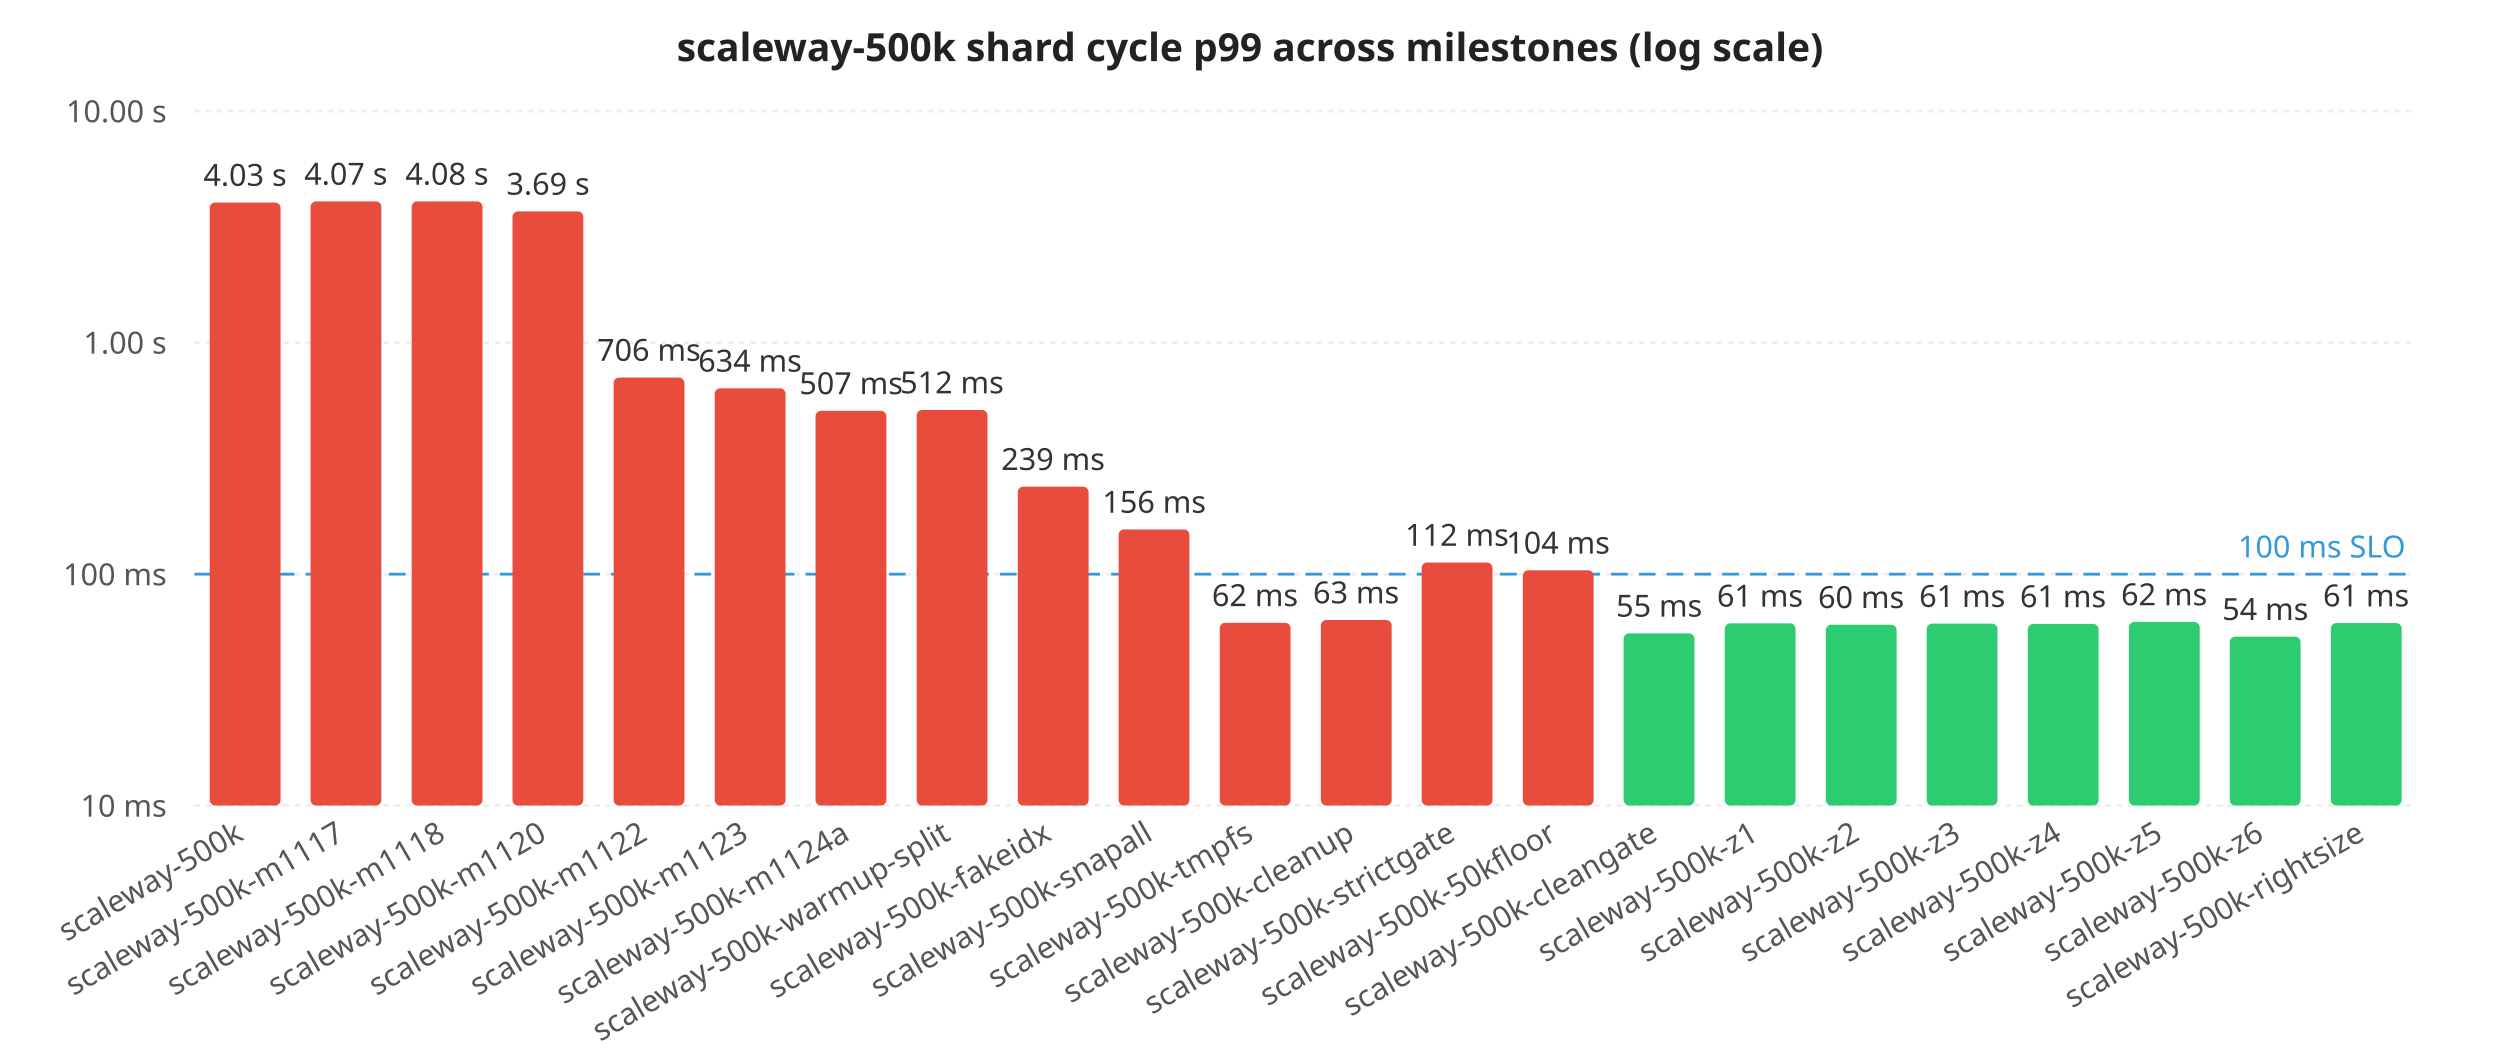
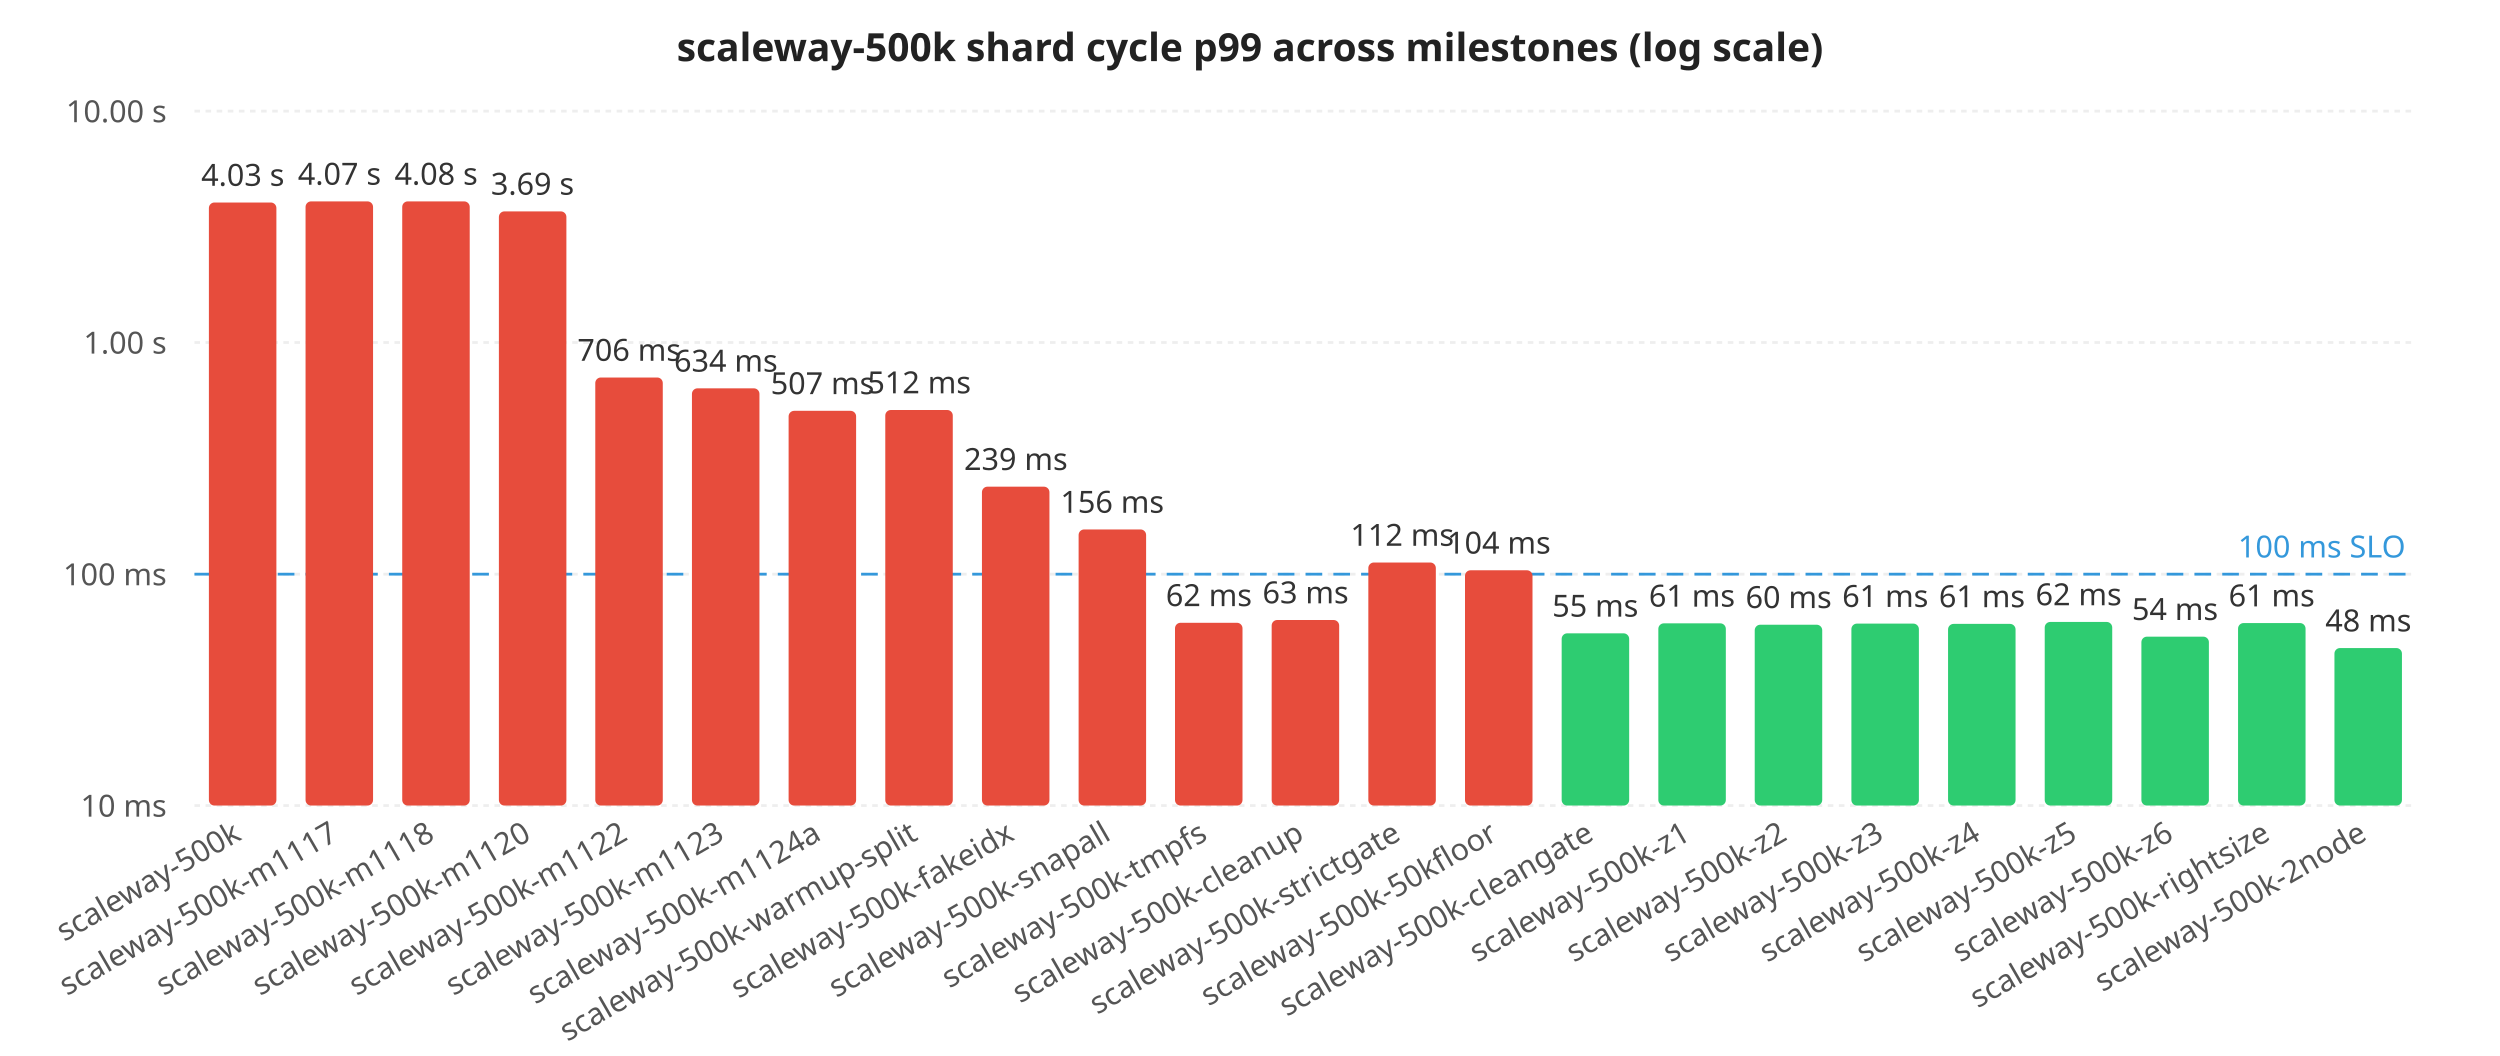
<svg xmlns="http://www.w3.org/2000/svg" viewBox="0 0 900 380" role="img" aria-label="scaleway-500k cycle p99 across milestones">
  <text x="450" y="22" text-anchor="middle" font-family="ui-sans-serif, system-ui" font-size="14" font-weight="600" fill="#222">scaleway-500k shard cycle p99 across milestones (log scale)</text>
  <g transform="translate(70,40)">
    <line x1="0" y1="250.0" x2="800" y2="250.0" stroke="#eee" stroke-dasharray="2 2" />
    <text x="-10" y="254.0" text-anchor="end" font-family="ui-sans-serif, system-ui" font-size="11" fill="#555">10 ms</text>
    <line x1="0" y1="166.7" x2="800" y2="166.7" stroke="#eee" stroke-dasharray="2 2" />
    <text x="-10" y="170.7" text-anchor="end" font-family="ui-sans-serif, system-ui" font-size="11" fill="#555">100 ms</text>
    <line x1="0" y1="83.3" x2="800" y2="83.3" stroke="#eee" stroke-dasharray="2 2" />
    <text x="-10" y="87.3" text-anchor="end" font-family="ui-sans-serif, system-ui" font-size="11" fill="#555">1.00 s</text>
    <line x1="0" y1="0.0" x2="800" y2="0.0" stroke="#eee" stroke-dasharray="2 2" />
    <text x="-10" y="4.0" text-anchor="end" font-family="ui-sans-serif, system-ui" font-size="11" fill="#555">10.00 s</text>
    <line x1="0" y1="166.7" x2="800" y2="166.7" stroke="#3498db" stroke-dasharray="6 4" />
    <text x="796" y="160.7" text-anchor="end" font-family="ui-sans-serif, system-ui" font-size="11" fill="#3498db">100 ms SLO</text>
-     <rect x="5.5" y="32.9" width="25.5" height="217.1" fill="#e74c3c" rx="2" />
-     <text x="18.2" y="26.9" text-anchor="middle" font-family="ui-sans-serif, system-ui" font-size="11" fill="#333">4.03 s</text>
-     <rect x="41.8" y="32.5" width="25.5" height="217.5" fill="#e74c3c" rx="2" />
-     <text x="54.5" y="26.5" text-anchor="middle" font-family="ui-sans-serif, system-ui" font-size="11" fill="#333">4.07 s</text>
-     <rect x="78.2" y="32.5" width="25.5" height="217.5" fill="#e74c3c" rx="2" />
-     <text x="90.9" y="26.5" text-anchor="middle" font-family="ui-sans-serif, system-ui" font-size="11" fill="#333">4.08 s</text>
-     <rect x="114.5" y="36.1" width="25.5" height="213.9" fill="#e74c3c" rx="2" />
-     <text x="127.3" y="30.1" text-anchor="middle" font-family="ui-sans-serif, system-ui" font-size="11" fill="#333">3.69 s</text>
-     <rect x="150.9" y="95.9" width="25.5" height="154.1" fill="#e74c3c" rx="2" />
-     <text x="163.6" y="89.9" text-anchor="middle" font-family="ui-sans-serif, system-ui" font-size="11" fill="#333">706 ms</text>
-     <rect x="187.3" y="99.8" width="25.5" height="150.2" fill="#e74c3c" rx="2" />
-     <text x="200.0" y="93.8" text-anchor="middle" font-family="ui-sans-serif, system-ui" font-size="11" fill="#333">634 ms</text>
-     <rect x="223.6" y="107.9" width="25.5" height="142.1" fill="#e74c3c" rx="2" />
-     <text x="236.4" y="101.9" text-anchor="middle" font-family="ui-sans-serif, system-ui" font-size="11" fill="#333">507 ms</text>
-     <rect x="260.0" y="107.6" width="25.5" height="142.4" fill="#e74c3c" rx="2" />
-     <text x="272.7" y="101.6" text-anchor="middle" font-family="ui-sans-serif, system-ui" font-size="11" fill="#333">512 ms</text>
-     <rect x="296.4" y="135.2" width="25.5" height="114.8" fill="#e74c3c" rx="2" />
-     <text x="309.1" y="129.2" text-anchor="middle" font-family="ui-sans-serif, system-ui" font-size="11" fill="#333">239 ms</text>
-     <rect x="332.7" y="150.6" width="25.5" height="99.4" fill="#e74c3c" rx="2" />
-     <text x="345.5" y="144.6" text-anchor="middle" font-family="ui-sans-serif, system-ui" font-size="11" fill="#333">156 ms</text>
-     <rect x="369.1" y="184.2" width="25.5" height="65.8" fill="#e74c3c" rx="2" />
-     <text x="381.8" y="178.2" text-anchor="middle" font-family="ui-sans-serif, system-ui" font-size="11" fill="#333">62 ms</text>
-     <rect x="405.5" y="183.2" width="25.5" height="66.8" fill="#e74c3c" rx="2" />
-     <text x="418.2" y="177.2" text-anchor="middle" font-family="ui-sans-serif, system-ui" font-size="11" fill="#333">63 ms</text>
-     <rect x="441.8" y="162.5" width="25.5" height="87.5" fill="#e74c3c" rx="2" />
-     <text x="454.5" y="156.5" text-anchor="middle" font-family="ui-sans-serif, system-ui" font-size="11" fill="#333">112 ms</text>
-     <rect x="478.2" y="165.3" width="25.5" height="84.7" fill="#e74c3c" rx="2" />
-     <text x="490.9" y="159.3" text-anchor="middle" font-family="ui-sans-serif, system-ui" font-size="11" fill="#333">104 ms</text>
-     <rect x="514.5" y="188.0" width="25.5" height="62.0" fill="#2ecc71" rx="2" />
-     <text x="527.3" y="182.0" text-anchor="middle" font-family="ui-sans-serif, system-ui" font-size="11" fill="#333">55 ms</text>
-     <rect x="550.9" y="184.4" width="25.5" height="65.6" fill="#2ecc71" rx="2" />
-     <text x="563.6" y="178.4" text-anchor="middle" font-family="ui-sans-serif, system-ui" font-size="11" fill="#333">61 ms</text>
-     <rect x="587.3" y="184.9" width="25.5" height="65.1" fill="#2ecc71" rx="2" />
-     <text x="600.0" y="178.9" text-anchor="middle" font-family="ui-sans-serif, system-ui" font-size="11" fill="#333">60 ms</text>
-     <rect x="623.6" y="184.5" width="25.5" height="65.5" fill="#2ecc71" rx="2" />
-     <text x="636.4" y="178.5" text-anchor="middle" font-family="ui-sans-serif, system-ui" font-size="11" fill="#333">61 ms</text>
-     <rect x="660.0" y="184.6" width="25.5" height="65.4" fill="#2ecc71" rx="2" />
-     <text x="672.7" y="178.6" text-anchor="middle" font-family="ui-sans-serif, system-ui" font-size="11" fill="#333">61 ms</text>
-     <rect x="696.4" y="183.9" width="25.5" height="66.1" fill="#2ecc71" rx="2" />
-     <text x="709.1" y="177.9" text-anchor="middle" font-family="ui-sans-serif, system-ui" font-size="11" fill="#333">62 ms</text>
-     <rect x="732.7" y="189.2" width="25.5" height="60.8" fill="#2ecc71" rx="2" />
-     <text x="745.5" y="183.2" text-anchor="middle" font-family="ui-sans-serif, system-ui" font-size="11" fill="#333">54 ms</text>
-     <rect x="769.1" y="184.3" width="25.5" height="65.7" fill="#2ecc71" rx="2" />
-     <text x="781.8" y="178.3" text-anchor="middle" font-family="ui-sans-serif, system-ui" font-size="11" fill="#333">61 ms</text>
-     <text x="18.2" y="262.0" text-anchor="end" font-family="ui-sans-serif, system-ui" font-size="11" fill="#555" transform="rotate(-30 18.2 262.0)">scaleway-500k</text>
-     <text x="54.5" y="262.0" text-anchor="end" font-family="ui-sans-serif, system-ui" font-size="11" fill="#555" transform="rotate(-30 54.5 262.0)">scaleway-500k-m1117</text>
-     <text x="90.9" y="262.0" text-anchor="end" font-family="ui-sans-serif, system-ui" font-size="11" fill="#555" transform="rotate(-30 90.9 262.0)">scaleway-500k-m1118</text>
-     <text x="127.3" y="262.0" text-anchor="end" font-family="ui-sans-serif, system-ui" font-size="11" fill="#555" transform="rotate(-30 127.3 262.0)">scaleway-500k-m1120</text>
-     <text x="163.6" y="262.0" text-anchor="end" font-family="ui-sans-serif, system-ui" font-size="11" fill="#555" transform="rotate(-30 163.6 262.0)">scaleway-500k-m1122</text>
-     <text x="200.0" y="262.0" text-anchor="end" font-family="ui-sans-serif, system-ui" font-size="11" fill="#555" transform="rotate(-30 200.0 262.0)">scaleway-500k-m1123</text>
-     <text x="236.4" y="262.0" text-anchor="end" font-family="ui-sans-serif, system-ui" font-size="11" fill="#555" transform="rotate(-30 236.4 262.0)">scaleway-500k-m1124a</text>
-     <text x="272.7" y="262.0" text-anchor="end" font-family="ui-sans-serif, system-ui" font-size="11" fill="#555" transform="rotate(-30 272.7 262.0)">scaleway-500k-warmup-split</text>
-     <text x="309.1" y="262.0" text-anchor="end" font-family="ui-sans-serif, system-ui" font-size="11" fill="#555" transform="rotate(-30 309.1 262.0)">scaleway-500k-fakeidx</text>
-     <text x="345.5" y="262.0" text-anchor="end" font-family="ui-sans-serif, system-ui" font-size="11" fill="#555" transform="rotate(-30 345.5 262.0)">scaleway-500k-snapall</text>
-     <text x="381.8" y="262.0" text-anchor="end" font-family="ui-sans-serif, system-ui" font-size="11" fill="#555" transform="rotate(-30 381.8 262.0)">scaleway-500k-tmpfs</text>
-     <text x="418.2" y="262.0" text-anchor="end" font-family="ui-sans-serif, system-ui" font-size="11" fill="#555" transform="rotate(-30 418.2 262.0)">scaleway-500k-cleanup</text>
-     <text x="454.5" y="262.0" text-anchor="end" font-family="ui-sans-serif, system-ui" font-size="11" fill="#555" transform="rotate(-30 454.5 262.0)">scaleway-500k-strictgate</text>
-     <text x="490.9" y="262.0" text-anchor="end" font-family="ui-sans-serif, system-ui" font-size="11" fill="#555" transform="rotate(-30 490.9 262.0)">scaleway-500k-50kfloor</text>
-     <text x="527.3" y="262.0" text-anchor="end" font-family="ui-sans-serif, system-ui" font-size="11" fill="#555" transform="rotate(-30 527.3 262.0)">scaleway-500k-cleangate</text>
-     <text x="563.6" y="262.0" text-anchor="end" font-family="ui-sans-serif, system-ui" font-size="11" fill="#555" transform="rotate(-30 563.6 262.0)">scaleway-500k-z1</text>
-     <text x="600.0" y="262.0" text-anchor="end" font-family="ui-sans-serif, system-ui" font-size="11" fill="#555" transform="rotate(-30 600.0 262.0)">scaleway-500k-z2</text>
-     <text x="636.4" y="262.0" text-anchor="end" font-family="ui-sans-serif, system-ui" font-size="11" fill="#555" transform="rotate(-30 636.4 262.0)">scaleway-500k-z3</text>
-     <text x="672.7" y="262.0" text-anchor="end" font-family="ui-sans-serif, system-ui" font-size="11" fill="#555" transform="rotate(-30 672.7 262.0)">scaleway-500k-z4</text>
-     <text x="709.1" y="262.0" text-anchor="end" font-family="ui-sans-serif, system-ui" font-size="11" fill="#555" transform="rotate(-30 709.1 262.0)">scaleway-500k-z5</text>
-     <text x="745.5" y="262.0" text-anchor="end" font-family="ui-sans-serif, system-ui" font-size="11" fill="#555" transform="rotate(-30 745.5 262.0)">scaleway-500k-z6</text>
-     <text x="781.8" y="262.0" text-anchor="end" font-family="ui-sans-serif, system-ui" font-size="11" fill="#555" transform="rotate(-30 781.8 262.0)">scaleway-500k-rightsize</text>
+     <rect x="5.2" y="32.9" width="24.3" height="217.1" fill="#e74c3c" rx="2" />
+     <text x="17.4" y="26.9" text-anchor="middle" font-family="ui-sans-serif, system-ui" font-size="11" fill="#333">4.03 s</text>
+     <rect x="40.0" y="32.5" width="24.3" height="217.5" fill="#e74c3c" rx="2" />
+     <text x="52.2" y="26.5" text-anchor="middle" font-family="ui-sans-serif, system-ui" font-size="11" fill="#333">4.07 s</text>
+     <rect x="74.8" y="32.5" width="24.3" height="217.5" fill="#e74c3c" rx="2" />
+     <text x="87.0" y="26.5" text-anchor="middle" font-family="ui-sans-serif, system-ui" font-size="11" fill="#333">4.08 s</text>
+     <rect x="109.6" y="36.1" width="24.3" height="213.9" fill="#e74c3c" rx="2" />
+     <text x="121.7" y="30.1" text-anchor="middle" font-family="ui-sans-serif, system-ui" font-size="11" fill="#333">3.69 s</text>
+     <rect x="144.3" y="95.9" width="24.3" height="154.1" fill="#e74c3c" rx="2" />
+     <text x="156.5" y="89.9" text-anchor="middle" font-family="ui-sans-serif, system-ui" font-size="11" fill="#333">706 ms</text>
+     <rect x="179.1" y="99.8" width="24.3" height="150.2" fill="#e74c3c" rx="2" />
+     <text x="191.3" y="93.8" text-anchor="middle" font-family="ui-sans-serif, system-ui" font-size="11" fill="#333">634 ms</text>
+     <rect x="213.9" y="107.9" width="24.3" height="142.1" fill="#e74c3c" rx="2" />
+     <text x="226.1" y="101.9" text-anchor="middle" font-family="ui-sans-serif, system-ui" font-size="11" fill="#333">507 ms</text>
+     <rect x="248.7" y="107.6" width="24.3" height="142.4" fill="#e74c3c" rx="2" />
+     <text x="260.9" y="101.6" text-anchor="middle" font-family="ui-sans-serif, system-ui" font-size="11" fill="#333">512 ms</text>
+     <rect x="283.5" y="135.2" width="24.3" height="114.8" fill="#e74c3c" rx="2" />
+     <text x="295.7" y="129.2" text-anchor="middle" font-family="ui-sans-serif, system-ui" font-size="11" fill="#333">239 ms</text>
+     <rect x="318.3" y="150.6" width="24.3" height="99.4" fill="#e74c3c" rx="2" />
+     <text x="330.4" y="144.6" text-anchor="middle" font-family="ui-sans-serif, system-ui" font-size="11" fill="#333">156 ms</text>
+     <rect x="353.0" y="184.2" width="24.3" height="65.8" fill="#e74c3c" rx="2" />
+     <text x="365.2" y="178.2" text-anchor="middle" font-family="ui-sans-serif, system-ui" font-size="11" fill="#333">62 ms</text>
+     <rect x="387.8" y="183.2" width="24.3" height="66.8" fill="#e74c3c" rx="2" />
+     <text x="400.0" y="177.2" text-anchor="middle" font-family="ui-sans-serif, system-ui" font-size="11" fill="#333">63 ms</text>
+     <rect x="422.6" y="162.5" width="24.3" height="87.5" fill="#e74c3c" rx="2" />
+     <text x="434.8" y="156.5" text-anchor="middle" font-family="ui-sans-serif, system-ui" font-size="11" fill="#333">112 ms</text>
+     <rect x="457.4" y="165.3" width="24.3" height="84.7" fill="#e74c3c" rx="2" />
+     <text x="469.6" y="159.3" text-anchor="middle" font-family="ui-sans-serif, system-ui" font-size="11" fill="#333">104 ms</text>
+     <rect x="492.2" y="188.0" width="24.3" height="62.0" fill="#2ecc71" rx="2" />
+     <text x="504.3" y="182.0" text-anchor="middle" font-family="ui-sans-serif, system-ui" font-size="11" fill="#333">55 ms</text>
+     <rect x="527.0" y="184.4" width="24.3" height="65.6" fill="#2ecc71" rx="2" />
+     <text x="539.1" y="178.4" text-anchor="middle" font-family="ui-sans-serif, system-ui" font-size="11" fill="#333">61 ms</text>
+     <rect x="561.7" y="184.9" width="24.3" height="65.1" fill="#2ecc71" rx="2" />
+     <text x="573.9" y="178.9" text-anchor="middle" font-family="ui-sans-serif, system-ui" font-size="11" fill="#333">60 ms</text>
+     <rect x="596.5" y="184.5" width="24.3" height="65.5" fill="#2ecc71" rx="2" />
+     <text x="608.7" y="178.5" text-anchor="middle" font-family="ui-sans-serif, system-ui" font-size="11" fill="#333">61 ms</text>
+     <rect x="631.3" y="184.6" width="24.3" height="65.4" fill="#2ecc71" rx="2" />
+     <text x="643.5" y="178.6" text-anchor="middle" font-family="ui-sans-serif, system-ui" font-size="11" fill="#333">61 ms</text>
+     <rect x="666.1" y="183.9" width="24.3" height="66.1" fill="#2ecc71" rx="2" />
+     <text x="678.3" y="177.9" text-anchor="middle" font-family="ui-sans-serif, system-ui" font-size="11" fill="#333">62 ms</text>
+     <rect x="700.9" y="189.2" width="24.3" height="60.8" fill="#2ecc71" rx="2" />
+     <text x="713.0" y="183.2" text-anchor="middle" font-family="ui-sans-serif, system-ui" font-size="11" fill="#333">54 ms</text>
+     <rect x="735.7" y="184.3" width="24.3" height="65.7" fill="#2ecc71" rx="2" />
+     <text x="747.8" y="178.3" text-anchor="middle" font-family="ui-sans-serif, system-ui" font-size="11" fill="#333">61 ms</text>
+     <rect x="770.4" y="193.3" width="24.3" height="56.7" fill="#2ecc71" rx="2" />
+     <text x="782.6" y="187.3" text-anchor="middle" font-family="ui-sans-serif, system-ui" font-size="11" fill="#333">48 ms</text>
+     <text x="17.4" y="262.0" text-anchor="end" font-family="ui-sans-serif, system-ui" font-size="11" fill="#555" transform="rotate(-30 17.4 262.0)">scaleway-500k</text>
+     <text x="52.2" y="262.0" text-anchor="end" font-family="ui-sans-serif, system-ui" font-size="11" fill="#555" transform="rotate(-30 52.2 262.0)">scaleway-500k-m1117</text>
+     <text x="87.0" y="262.0" text-anchor="end" font-family="ui-sans-serif, system-ui" font-size="11" fill="#555" transform="rotate(-30 87.0 262.0)">scaleway-500k-m1118</text>
+     <text x="121.7" y="262.0" text-anchor="end" font-family="ui-sans-serif, system-ui" font-size="11" fill="#555" transform="rotate(-30 121.7 262.0)">scaleway-500k-m1120</text>
+     <text x="156.5" y="262.0" text-anchor="end" font-family="ui-sans-serif, system-ui" font-size="11" fill="#555" transform="rotate(-30 156.5 262.0)">scaleway-500k-m1122</text>
+     <text x="191.3" y="262.0" text-anchor="end" font-family="ui-sans-serif, system-ui" font-size="11" fill="#555" transform="rotate(-30 191.3 262.0)">scaleway-500k-m1123</text>
+     <text x="226.1" y="262.0" text-anchor="end" font-family="ui-sans-serif, system-ui" font-size="11" fill="#555" transform="rotate(-30 226.1 262.0)">scaleway-500k-m1124a</text>
+     <text x="260.9" y="262.0" text-anchor="end" font-family="ui-sans-serif, system-ui" font-size="11" fill="#555" transform="rotate(-30 260.9 262.0)">scaleway-500k-warmup-split</text>
+     <text x="295.7" y="262.0" text-anchor="end" font-family="ui-sans-serif, system-ui" font-size="11" fill="#555" transform="rotate(-30 295.7 262.0)">scaleway-500k-fakeidx</text>
+     <text x="330.4" y="262.0" text-anchor="end" font-family="ui-sans-serif, system-ui" font-size="11" fill="#555" transform="rotate(-30 330.4 262.0)">scaleway-500k-snapall</text>
+     <text x="365.2" y="262.0" text-anchor="end" font-family="ui-sans-serif, system-ui" font-size="11" fill="#555" transform="rotate(-30 365.2 262.0)">scaleway-500k-tmpfs</text>
+     <text x="400.0" y="262.0" text-anchor="end" font-family="ui-sans-serif, system-ui" font-size="11" fill="#555" transform="rotate(-30 400.0 262.0)">scaleway-500k-cleanup</text>
+     <text x="434.8" y="262.0" text-anchor="end" font-family="ui-sans-serif, system-ui" font-size="11" fill="#555" transform="rotate(-30 434.8 262.0)">scaleway-500k-strictgate</text>
+     <text x="469.6" y="262.0" text-anchor="end" font-family="ui-sans-serif, system-ui" font-size="11" fill="#555" transform="rotate(-30 469.6 262.0)">scaleway-500k-50kfloor</text>
+     <text x="504.3" y="262.0" text-anchor="end" font-family="ui-sans-serif, system-ui" font-size="11" fill="#555" transform="rotate(-30 504.3 262.0)">scaleway-500k-cleangate</text>
+     <text x="539.1" y="262.0" text-anchor="end" font-family="ui-sans-serif, system-ui" font-size="11" fill="#555" transform="rotate(-30 539.1 262.0)">scaleway-500k-z1</text>
+     <text x="573.9" y="262.0" text-anchor="end" font-family="ui-sans-serif, system-ui" font-size="11" fill="#555" transform="rotate(-30 573.9 262.0)">scaleway-500k-z2</text>
+     <text x="608.7" y="262.0" text-anchor="end" font-family="ui-sans-serif, system-ui" font-size="11" fill="#555" transform="rotate(-30 608.7 262.0)">scaleway-500k-z3</text>
+     <text x="643.5" y="262.0" text-anchor="end" font-family="ui-sans-serif, system-ui" font-size="11" fill="#555" transform="rotate(-30 643.5 262.0)">scaleway-500k-z4</text>
+     <text x="678.3" y="262.0" text-anchor="end" font-family="ui-sans-serif, system-ui" font-size="11" fill="#555" transform="rotate(-30 678.3 262.0)">scaleway-500k-z5</text>
+     <text x="713.0" y="262.0" text-anchor="end" font-family="ui-sans-serif, system-ui" font-size="11" fill="#555" transform="rotate(-30 713.0 262.0)">scaleway-500k-z6</text>
+     <text x="747.8" y="262.0" text-anchor="end" font-family="ui-sans-serif, system-ui" font-size="11" fill="#555" transform="rotate(-30 747.8 262.0)">scaleway-500k-rightsize</text>
+     <text x="782.6" y="262.0" text-anchor="end" font-family="ui-sans-serif, system-ui" font-size="11" fill="#555" transform="rotate(-30 782.6 262.0)">scaleway-500k-2node</text>
  </g>
</svg>
